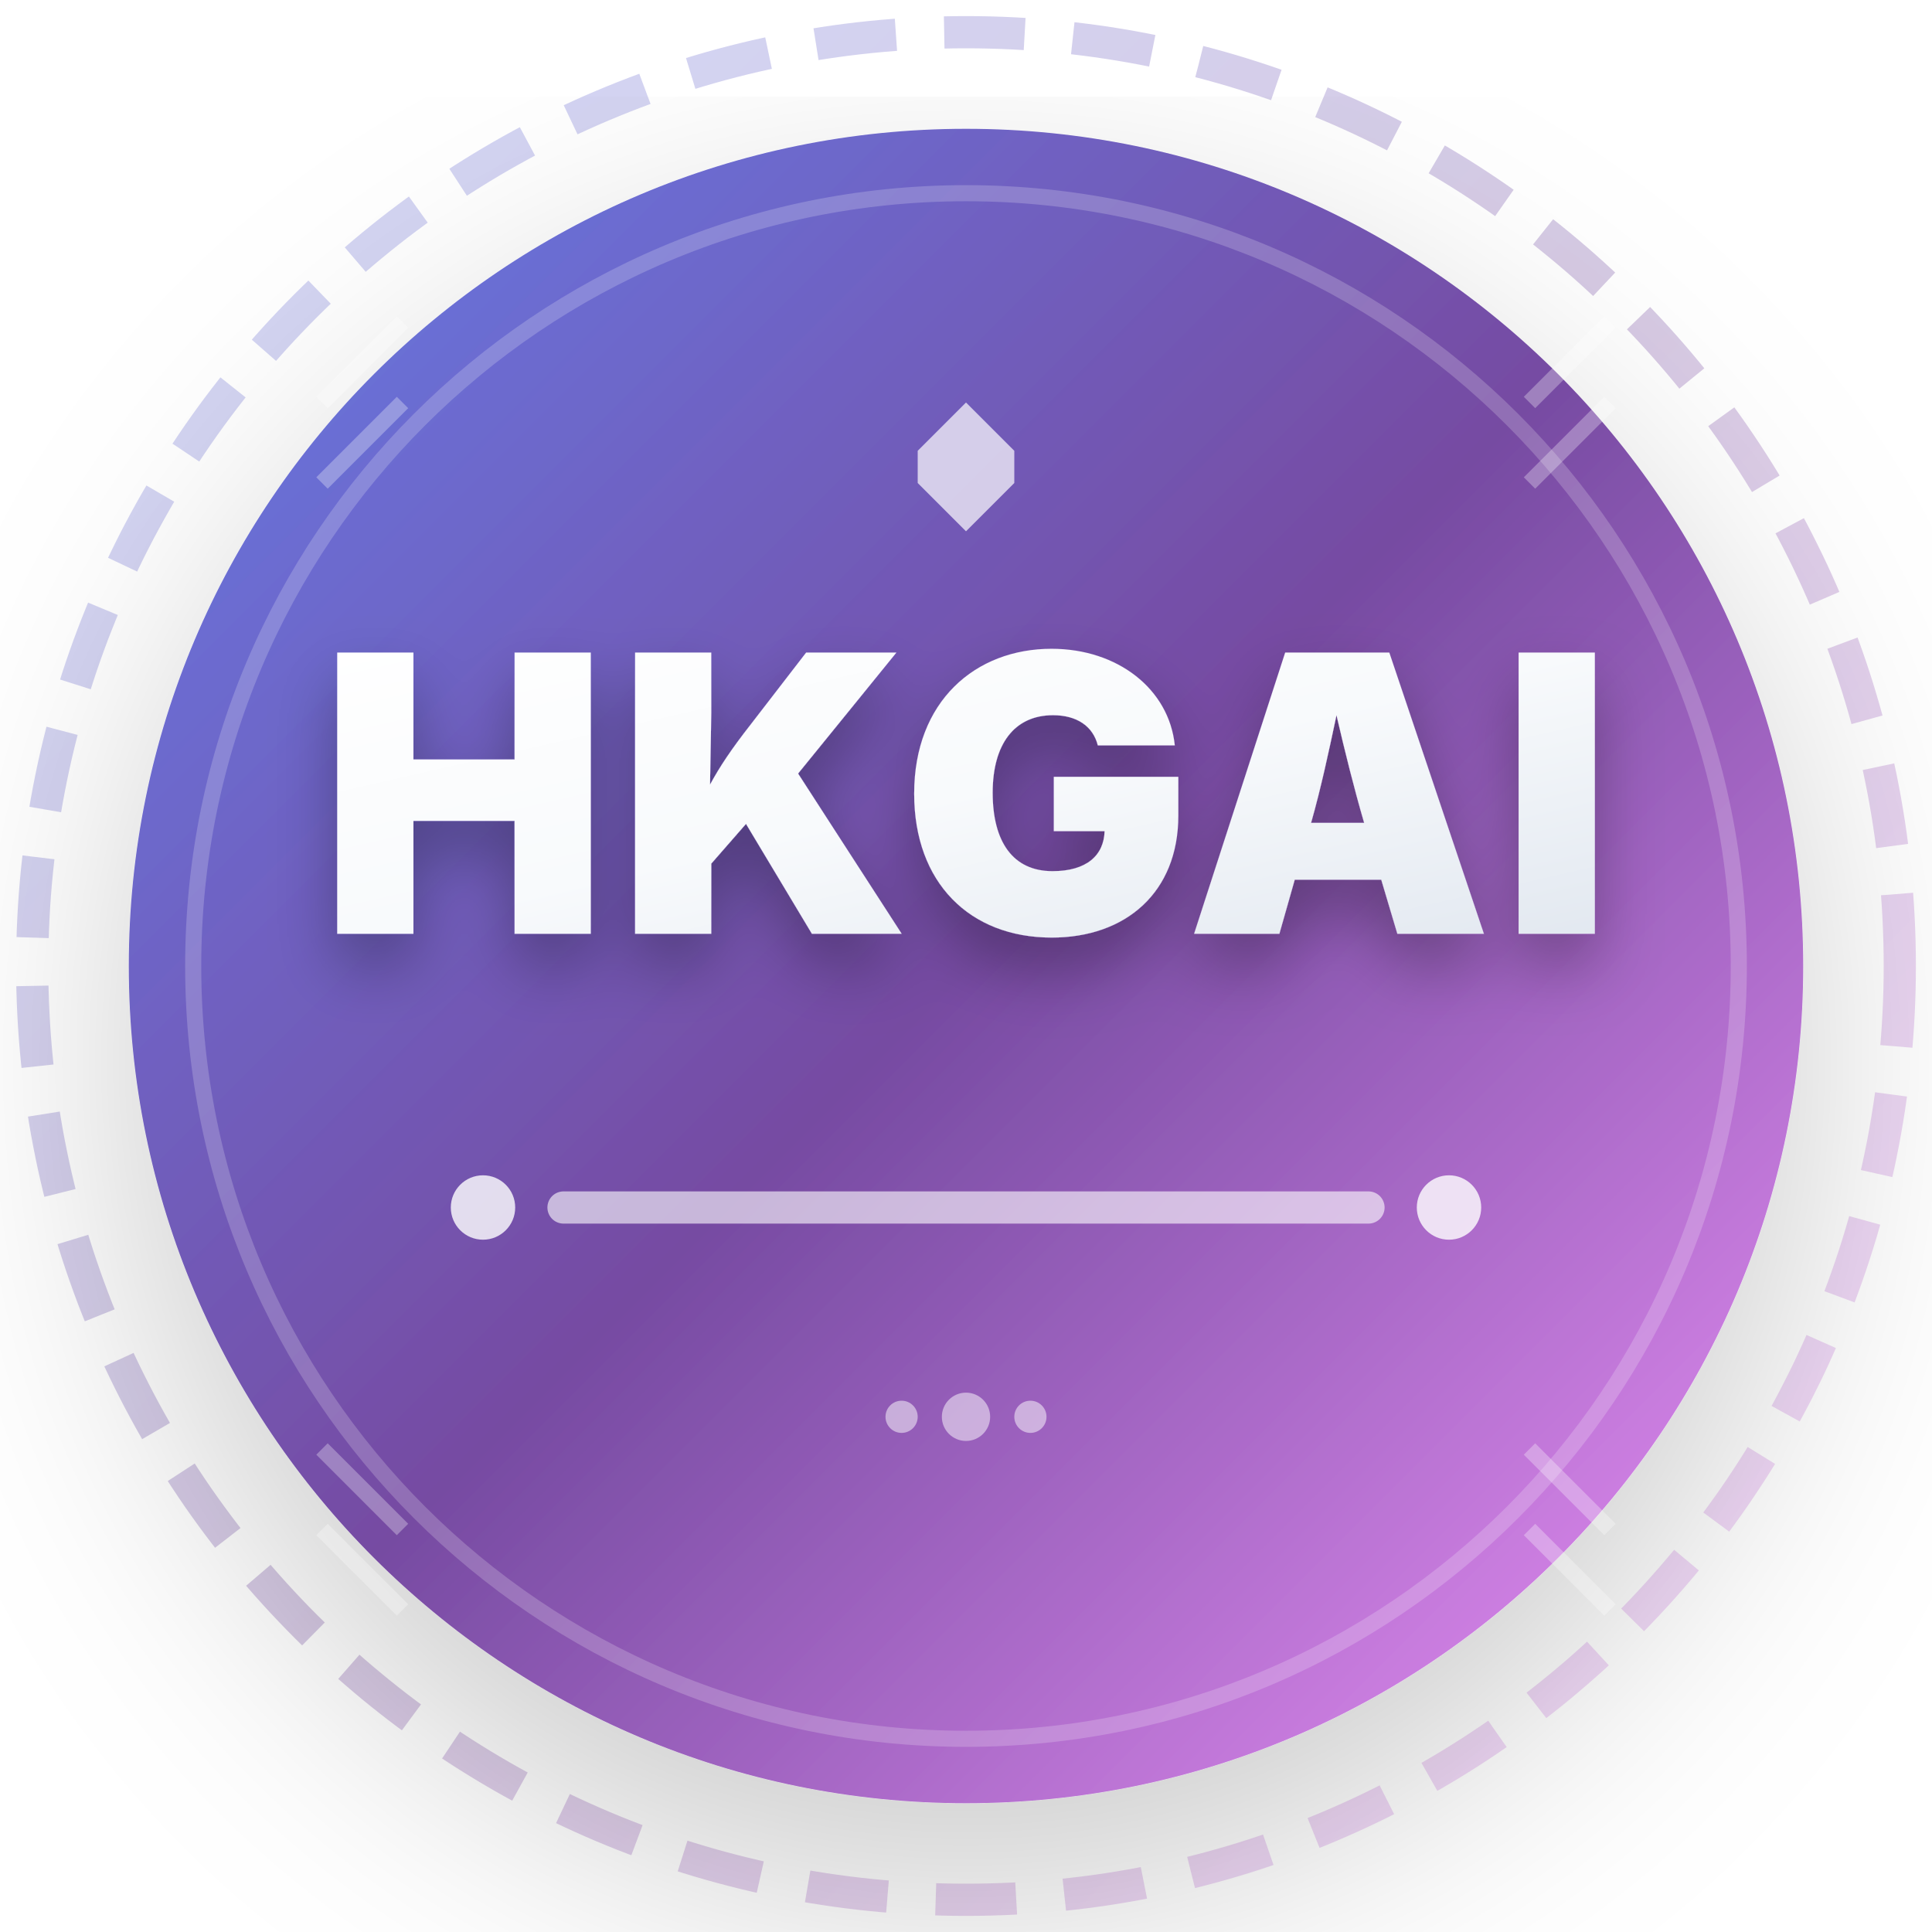
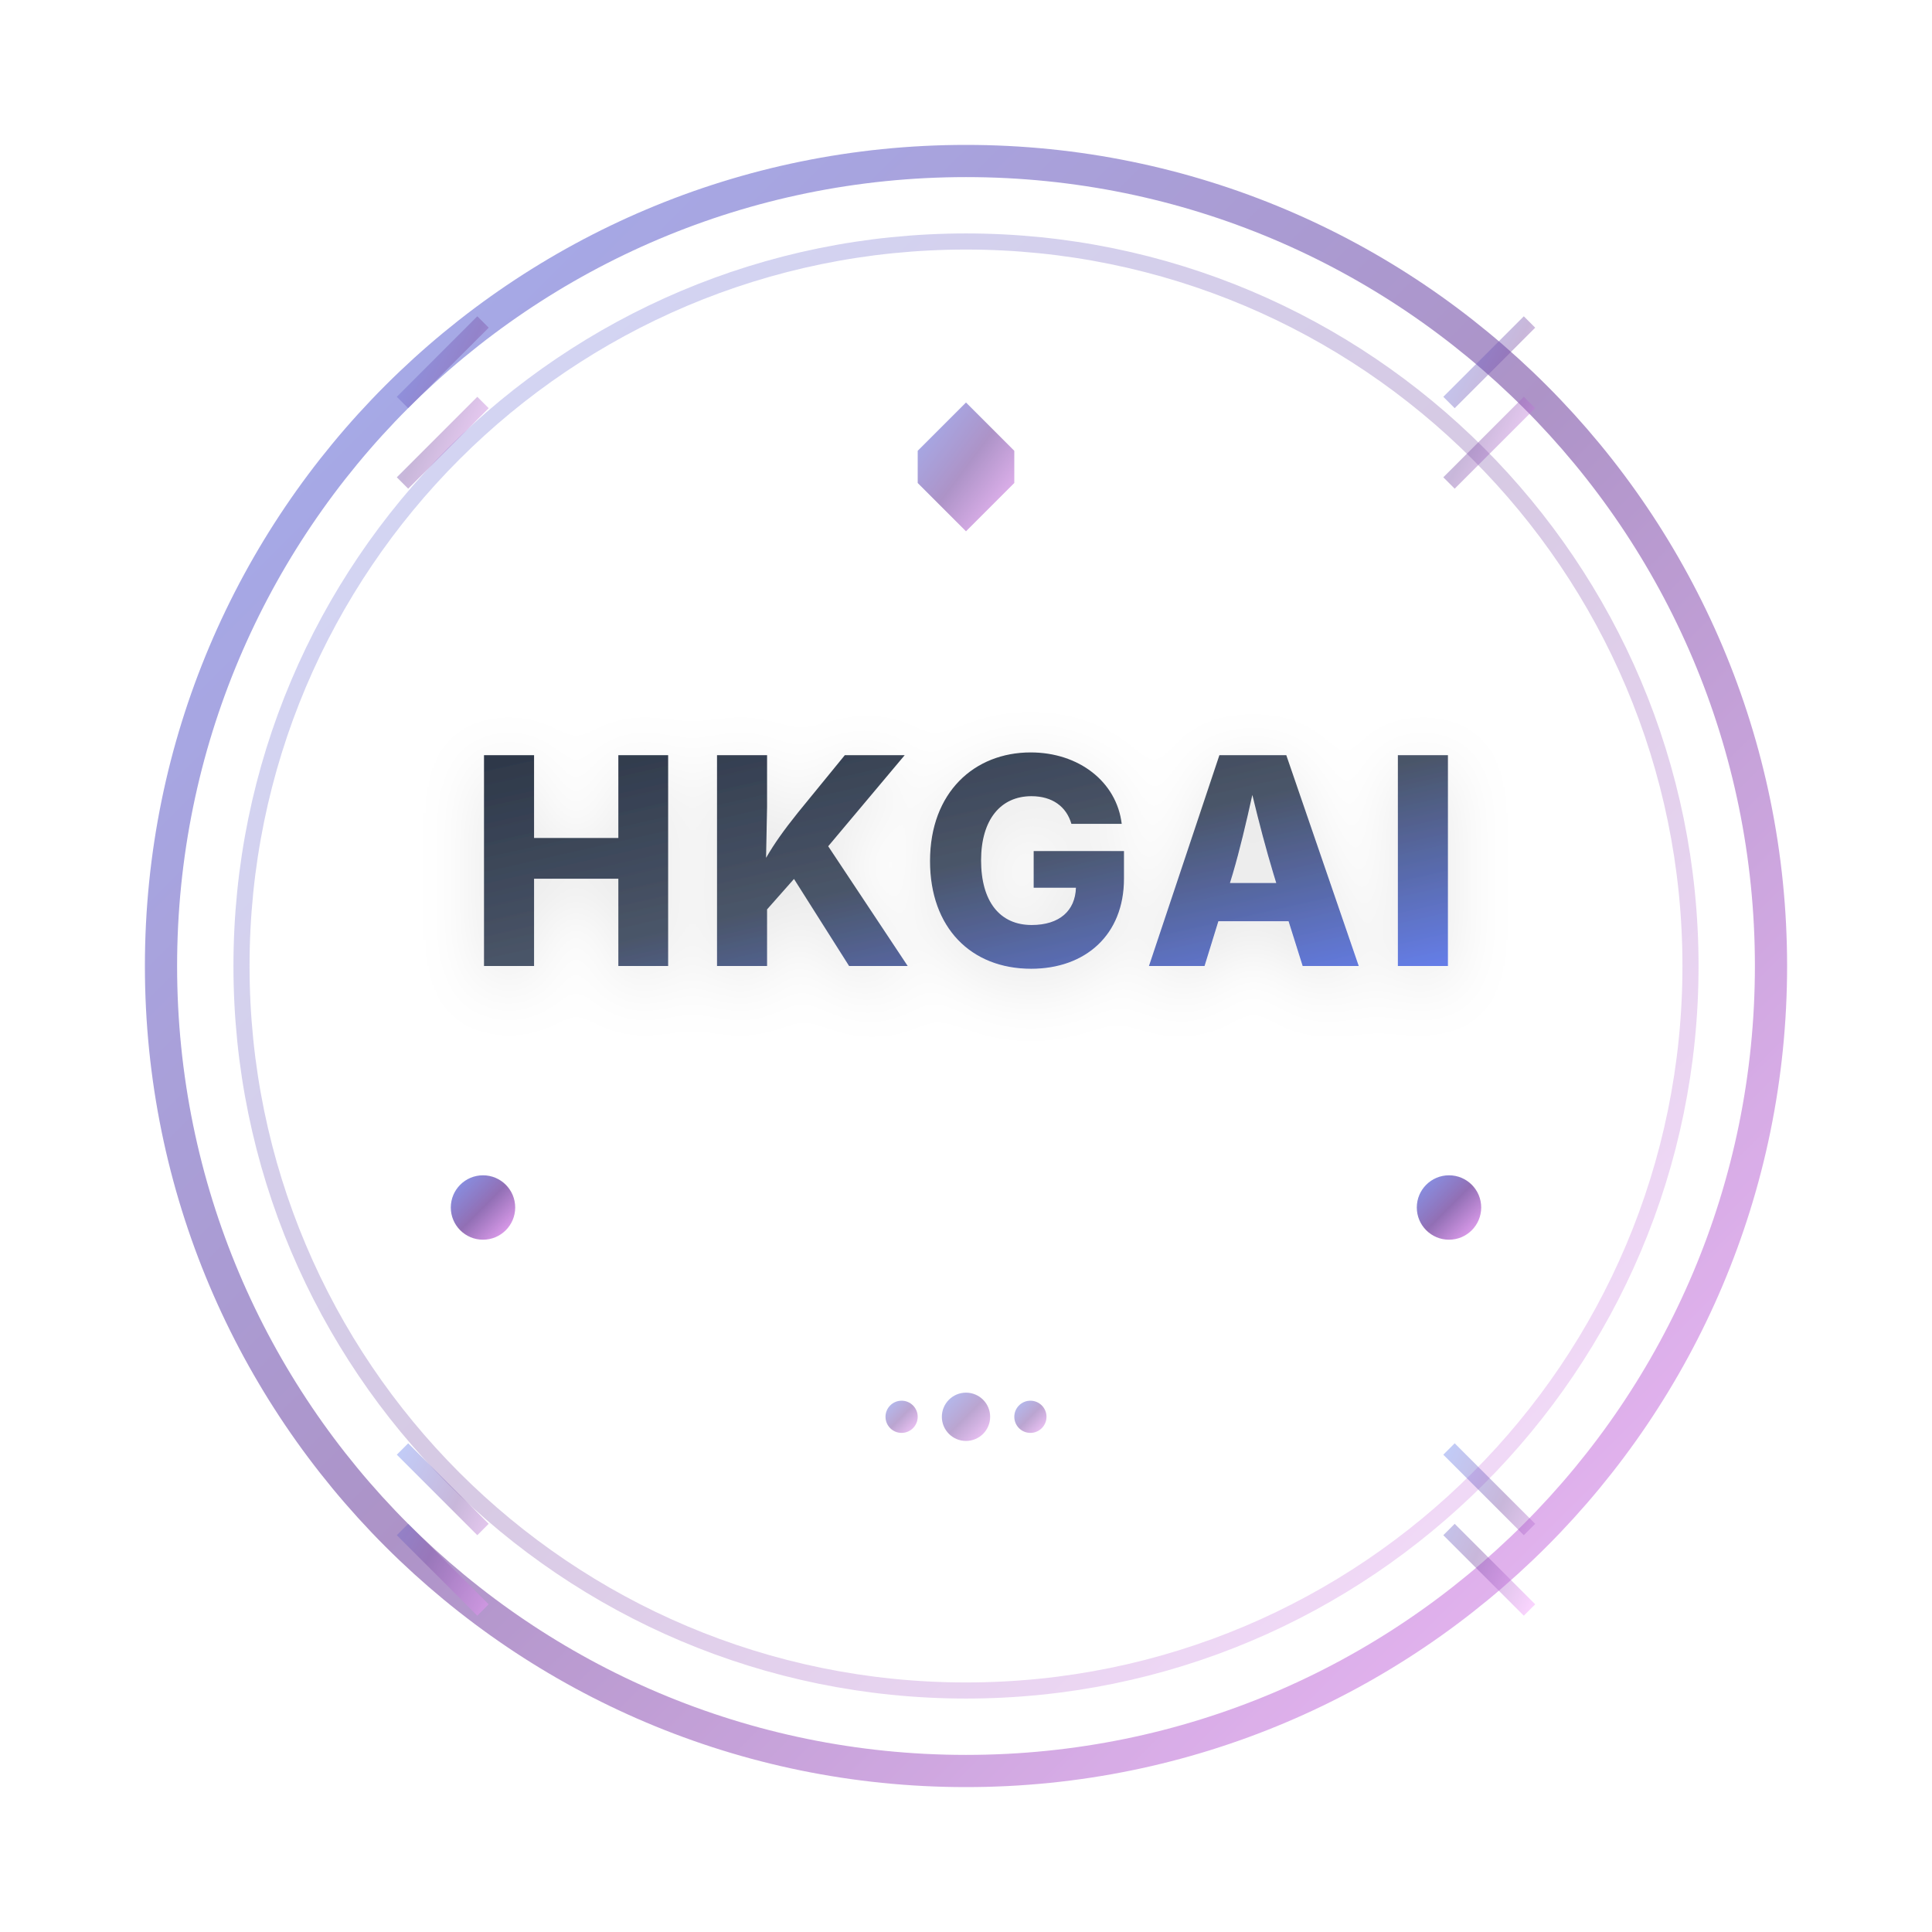
<svg xmlns="http://www.w3.org/2000/svg" viewBox="0 0 120 120" width="120" height="120">
  <defs>
-     <linearGradient id="premiumGradient" x1="0%" y1="0%" x2="100%" y2="100%">
+     <linearGradient id="borderGradient" x1="0%" y1="0%" x2="100%" y2="100%">
      <stop offset="0%" style="stop-color:#667eea;stop-opacity:1" />
      <stop offset="50%" style="stop-color:#764ba2;stop-opacity:1" />
      <stop offset="100%" style="stop-color:#f093fb;stop-opacity:1" />
    </linearGradient>
-     <linearGradient id="textShine" x1="0%" y1="0%" x2="100%" y2="100%">
-       <stop offset="0%" style="stop-color:#ffffff;stop-opacity:1" />
-       <stop offset="50%" style="stop-color:#f8fafc;stop-opacity:1" />
-       <stop offset="100%" style="stop-color:#e2e8f0;stop-opacity:1" />
+     <linearGradient id="textGradient" x1="0%" y1="0%" x2="100%" y2="100%">
+       <stop offset="0%" style="stop-color:#2D3748;stop-opacity:1" />
+       <stop offset="50%" style="stop-color:#4A5568;stop-opacity:1" />
+       <stop offset="100%" style="stop-color:#667eea;stop-opacity:1" />
    </linearGradient>
-     <filter id="premiumShadow" x="-50%" y="-50%" width="200%" height="200%">
-       <feDropShadow dx="0" dy="6" stdDeviation="8" flood-color="#000" flood-opacity="0.2" />
-     </filter>
-     <filter id="innerShadow" x="-50%" y="-50%" width="200%" height="200%">
-       <feOffset dx="0" dy="2" />
-       <feGaussianBlur stdDeviation="2" result="offset-blur" />
-       <feFlood flood-color="#000" flood-opacity="0.3" />
-       <feComposite in2="offset-blur" operator="in" />
-       <feMerge>
-         <feMergeNode />
-         <feMergeNode in="SourceGraphic" />
-       </feMerge>
+     <filter id="textShadow" x="-50%" y="-50%" width="200%" height="200%">
+       <feDropShadow dx="0" dy="1" stdDeviation="2" flood-color="#000" flood-opacity="0.1" />
    </filter>
  </defs>
-   <circle cx="60" cy="60" r="58" fill="none" stroke="url(#premiumGradient)" stroke-width="2" opacity="0.3" stroke-dasharray="5,3" />
-   <circle cx="60" cy="60" r="52" fill="url(#premiumGradient)" filter="url(#premiumShadow)" />
-   <circle cx="60" cy="60" r="48" fill="none" stroke="rgba(255,255,255,0.2)" stroke-width="1" />
-   <text x="60" y="58" text-anchor="middle" font-family="'Inter', 'SF Pro Display', -apple-system, sans-serif" font-size="24" font-weight="900" fill="url(#textShine)" filter="url(#innerShadow)" letter-spacing="0.5px">HKGAI</text>
-   <line x1="35" y1="75" x2="85" y2="75" stroke="rgba(255,255,255,0.6)" stroke-width="2" stroke-linecap="round" />
-   <circle cx="30" cy="75" r="2" fill="rgba(255,255,255,0.8)" />
-   <circle cx="90" cy="75" r="2" fill="rgba(255,255,255,0.8)" />
-   <g transform="translate(60, 30)" fill="rgba(255,255,255,0.7)">
+   <circle cx="60" cy="60" r="50" fill="none" stroke="url(#borderGradient)" stroke-width="2" opacity="0.6" />
+   <circle cx="60" cy="60" r="45" fill="none" stroke="url(#borderGradient)" stroke-width="1" opacity="0.3" />
+   <text x="60" y="60" text-anchor="middle" font-family="'Inter', 'SF Pro Display', -apple-system, sans-serif" font-size="18" font-weight="800" fill="url(#textGradient)" filter="url(#textShadow)" letter-spacing="1px">HKGAI</text>
+   <line x1="35" y1="75" x2="85" y2="75" stroke="url(#borderGradient)" stroke-width="2" stroke-linecap="round" opacity="0.7" />
+   <circle cx="30" cy="75" r="2" fill="url(#borderGradient)" opacity="0.8" />
+   <circle cx="90" cy="75" r="2" fill="url(#borderGradient)" opacity="0.8" />
+   <g transform="translate(60, 30)" fill="url(#borderGradient)" opacity="0.6">
    <polygon points="-3,-2 0,-5 3,-2 3,0 0,3 -3,0" />
  </g>
-   <g transform="translate(60, 88)" fill="rgba(255,255,255,0.5)">
+   <g transform="translate(60, 88)" fill="url(#borderGradient)" opacity="0.5">
    <circle cx="0" cy="0" r="1.5" />
    <circle cx="-4" cy="0" r="1" />
    <circle cx="4" cy="0" r="1" />
  </g>
-   <g stroke="rgba(255,255,255,0.3)" stroke-width="1" fill="none">
-     <path d="M20,25 L25,20 M25,25 L20,30" />
-     <path d="M95,25 L100,20 M100,25 L95,30" />
-     <path d="M20,95 L25,100 M25,95 L20,90" />
-     <path d="M95,95 L100,100 M100,95 L95,90" />
+   <g stroke="url(#borderGradient)" stroke-width="1" fill="none" opacity="0.4">
+     <path d="M25,25 L30,20 M30,25 L25,30" />
+     <path d="M90,25 L95,20 M95,25 L90,30" />
+     <path d="M25,95 L30,100 M30,95 L25,90" />
+     <path d="M90,95 L95,100 M95,95 L90,90" />
  </g>
</svg>
